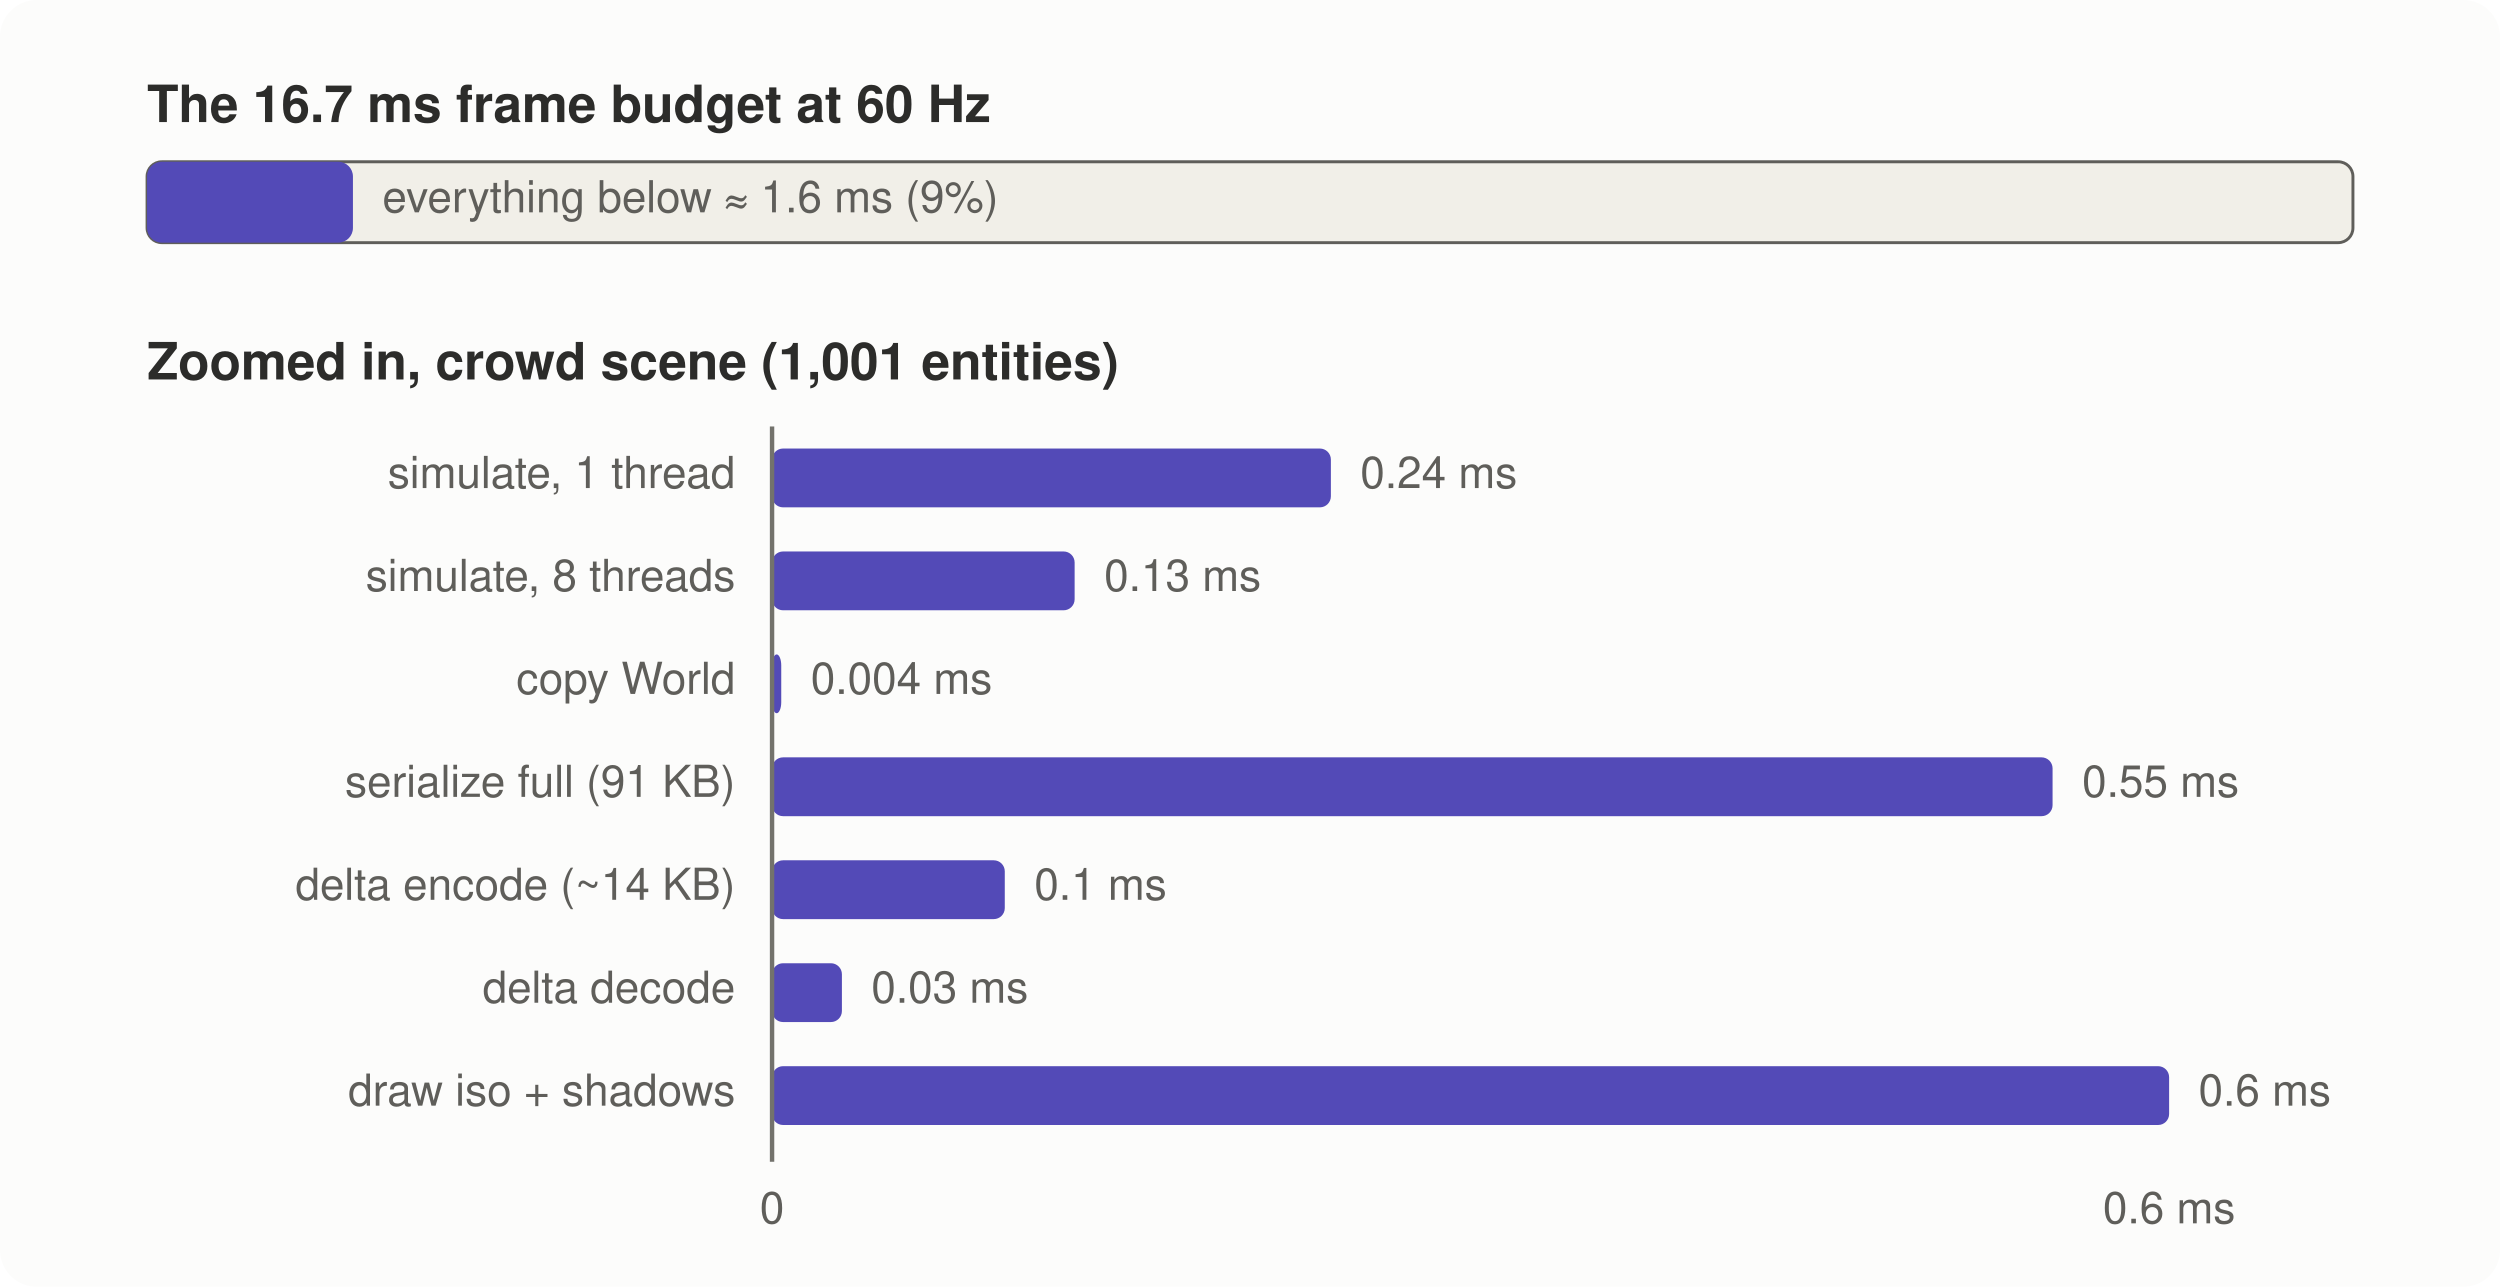
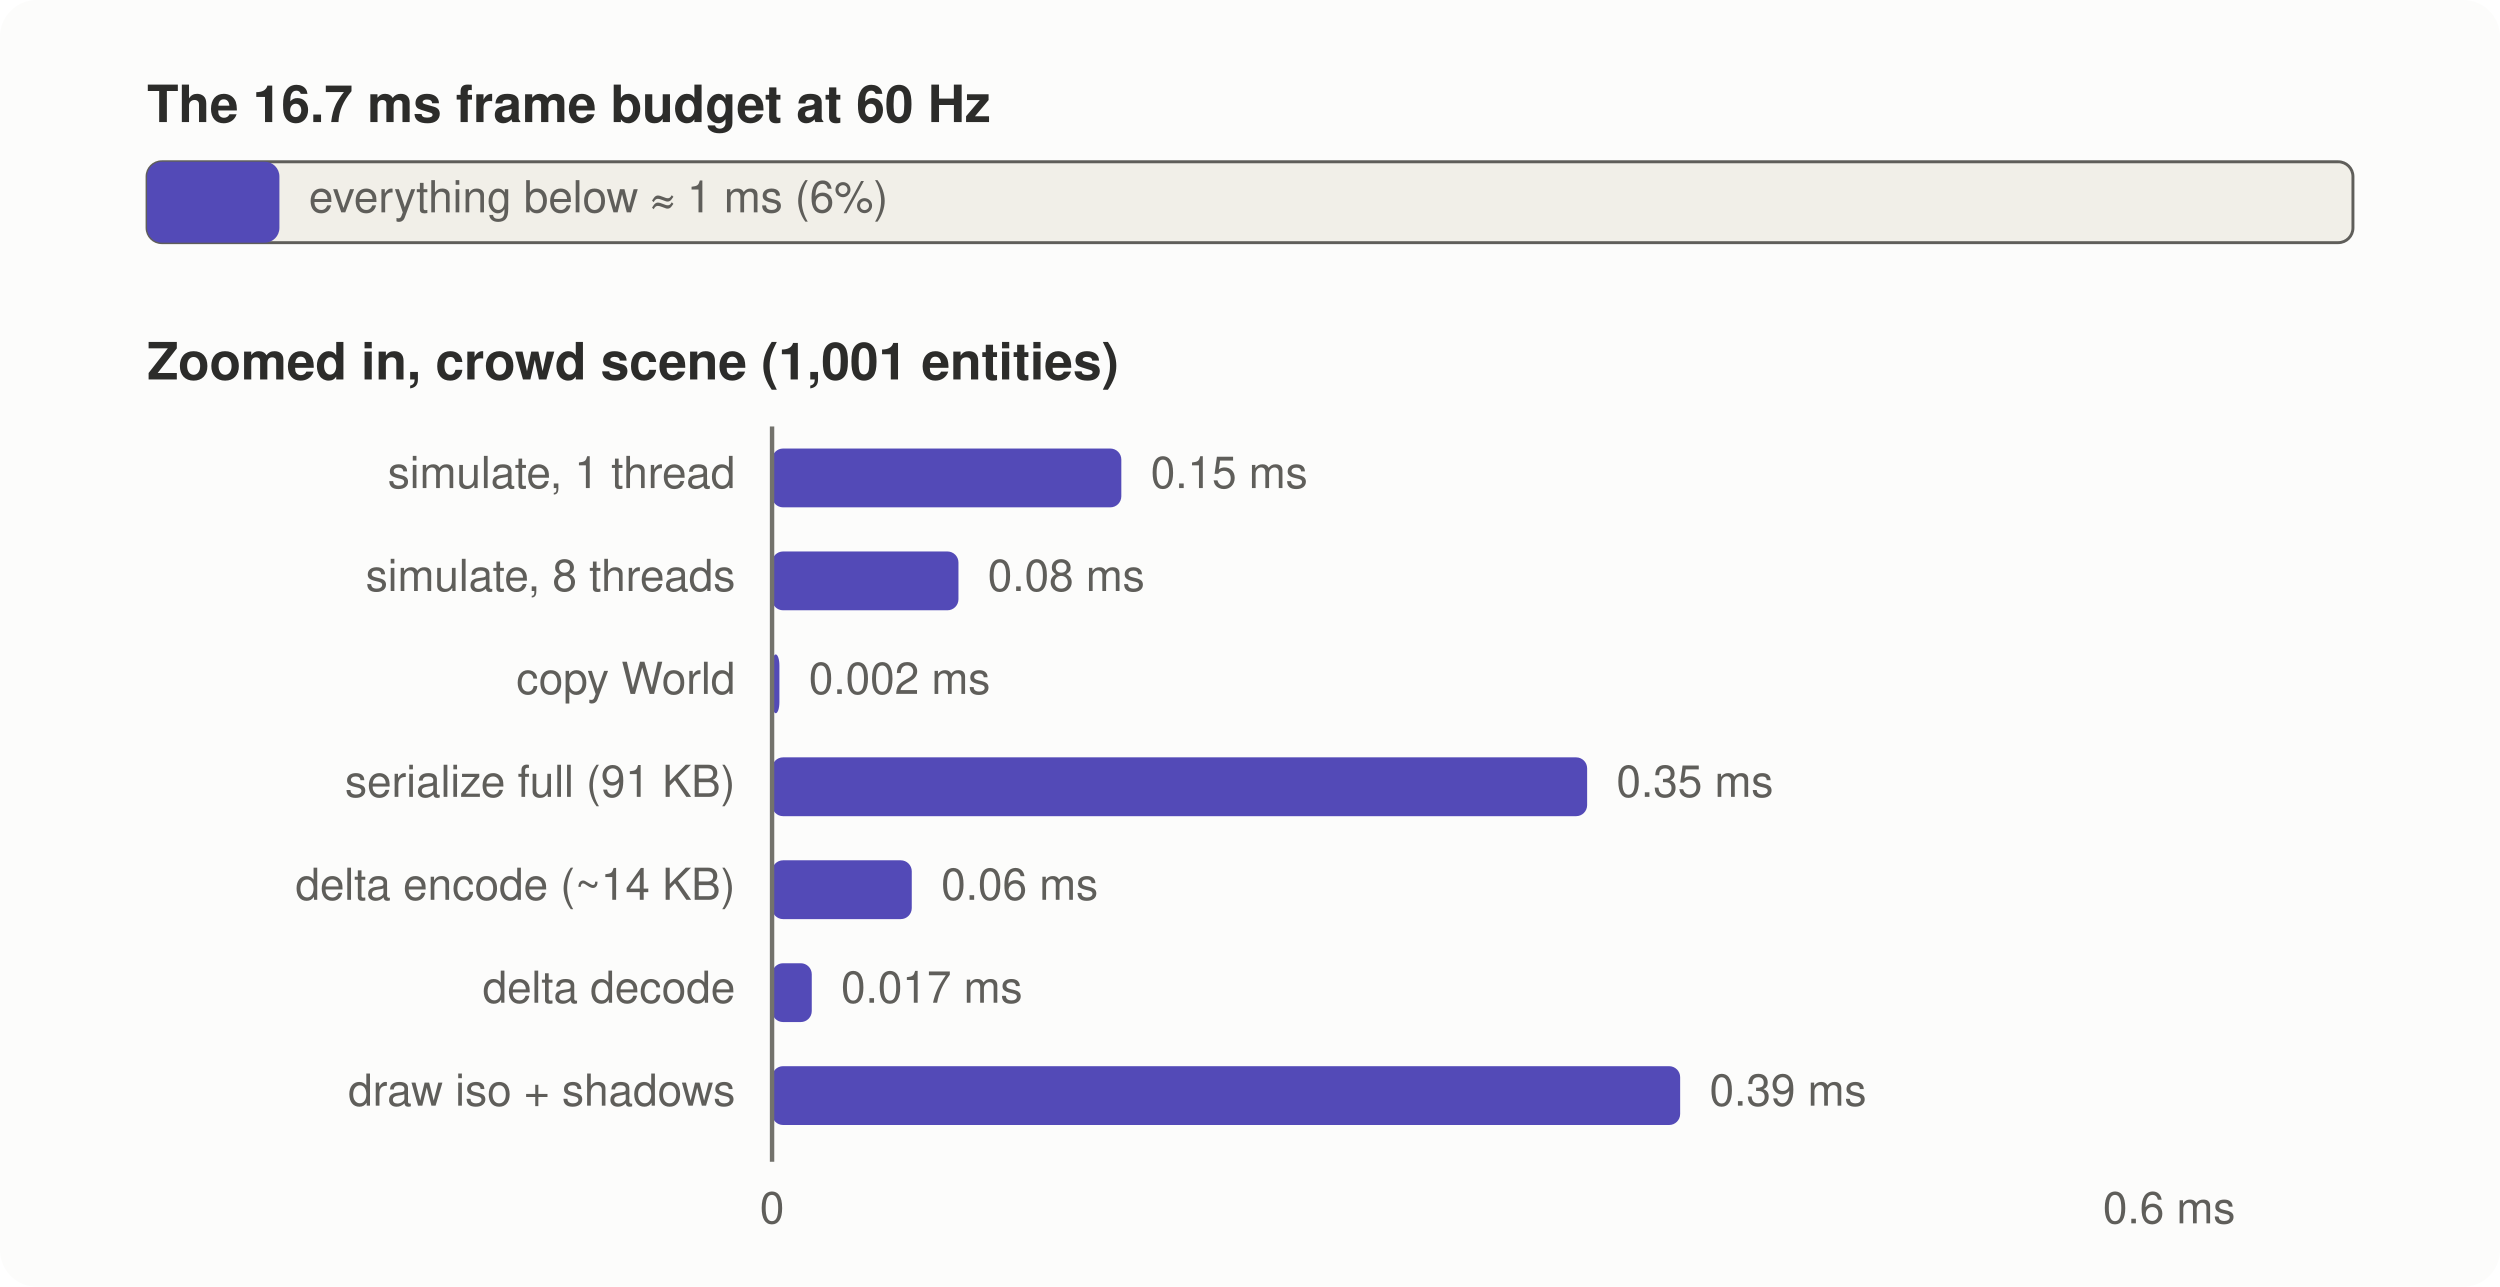
<svg xmlns="http://www.w3.org/2000/svg" width="680" height="350" viewBox="0 0 680 350" role="img">
  <style>text{font-family:"Segoe UI",system-ui,-apple-system,Helvetica,Arial,sans-serif;fill:#2C2C2A}.t{font-size:14px}.ts{font-size:12px;fill:#5F5E5A}.th{font-size:14px;font-weight:600}.mono{font-family:Consolas,"Cascadia Mono",Menlo,monospace;font-size:12px}.ln{stroke:#73726C;fill:none;stroke-width:1.2}.dash{stroke-dasharray:4 3}.frame{fill:none;stroke:#B4B2A9;stroke-width:0.8;stroke-dasharray:4 3}.mk{fill:#73726C}.bg{fill:#FCFCFB}.purple .f{fill:#EEEDFE;stroke:#534AB7;stroke-width:0.8}.purple .ff{fill:#534AB7}.purple .tt{fill:#3C3489}.purple .st{fill:#534AB7}.l-purple{stroke:#534AB7;fill:none;stroke-width:1.6}.m-purple{fill:#534AB7}.x-purple{fill:#534AB7}.teal .f{fill:#E1F5EE;stroke:#0F6E56;stroke-width:0.8}.teal .ff{fill:#0F6E56}.teal .tt{fill:#085041}.teal .st{fill:#0F6E56}.l-teal{stroke:#0F6E56;fill:none;stroke-width:1.6}.m-teal{fill:#0F6E56}.x-teal{fill:#0F6E56}.coral .f{fill:#FAECE7;stroke:#993C1D;stroke-width:0.8}.coral .ff{fill:#993C1D}.coral .tt{fill:#712B13}.coral .st{fill:#993C1D}.l-coral{stroke:#993C1D;fill:none;stroke-width:1.6}.m-coral{fill:#993C1D}.x-coral{fill:#993C1D}.amber .f{fill:#FAEEDA;stroke:#854F0B;stroke-width:0.8}.amber .ff{fill:#854F0B}.amber .tt{fill:#633806}.amber .st{fill:#854F0B}.l-amber{stroke:#854F0B;fill:none;stroke-width:1.6}.m-amber{fill:#854F0B}.x-amber{fill:#854F0B}.gray .f{fill:#F1EFE8;stroke:#5F5E5A;stroke-width:0.8}.gray .ff{fill:#5F5E5A}.gray .tt{fill:#444441}.gray .st{fill:#5F5E5A}.l-gray{stroke:#5F5E5A;fill:none;stroke-width:1.6}.m-gray{fill:#5F5E5A}.x-gray{fill:#5F5E5A}.blue .f{fill:#E6F1FB;stroke:#185FA5;stroke-width:0.8}.blue .ff{fill:#185FA5}.blue .tt{fill:#0C447C}.blue .st{fill:#185FA5}.l-blue{stroke:#185FA5;fill:none;stroke-width:1.6}.m-blue{fill:#185FA5}.x-blue{fill:#185FA5}@media (prefers-color-scheme: dark){.bg{fill:#1F1F1E}text{fill:#E8E6DE}.ts{fill:#B4B2A9}.ln{stroke:#9C9A92}.mk{fill:#9C9A92}.frame{stroke:#5F5E5A}.purple .f{fill:#3C3489;stroke:#AFA9EC}.purple .ff{fill:#AFA9EC}.purple .tt{fill:#CECBF6}.purple .st{fill:#AFA9EC}.l-purple{stroke:#AFA9EC}.m-purple{fill:#AFA9EC}.x-purple{fill:#AFA9EC}.teal .f{fill:#085041;stroke:#5DCAA5}.teal .ff{fill:#5DCAA5}.teal .tt{fill:#9FE1CB}.teal .st{fill:#5DCAA5}.l-teal{stroke:#5DCAA5}.m-teal{fill:#5DCAA5}.x-teal{fill:#5DCAA5}.coral .f{fill:#712B13;stroke:#F0997B}.coral .ff{fill:#F0997B}.coral .tt{fill:#F5C4B3}.coral .st{fill:#F0997B}.l-coral{stroke:#F0997B}.m-coral{fill:#F0997B}.x-coral{fill:#F0997B}.amber .f{fill:#633806;stroke:#EF9F27}.amber .ff{fill:#EF9F27}.amber .tt{fill:#FAC775}.amber .st{fill:#EF9F27}.l-amber{stroke:#EF9F27}.m-amber{fill:#EF9F27}.x-amber{fill:#EF9F27}.gray .f{fill:#444441;stroke:#B4B2A9}.gray .ff{fill:#B4B2A9}.gray .tt{fill:#D3D1C7}.gray .st{fill:#B4B2A9}.l-gray{stroke:#B4B2A9}.m-gray{fill:#B4B2A9}.x-gray{fill:#B4B2A9}.blue .f{fill:#0C447C;stroke:#85B7EB}.blue .ff{fill:#85B7EB}.blue .tt{fill:#B5D4F4}.blue .st{fill:#85B7EB}.l-blue{stroke:#85B7EB}.m-blue{fill:#85B7EB}.x-blue{fill:#85B7EB}}</style>
  <defs>
    <marker id="a-gray" viewBox="0 0 10 10" refX="8" refY="5" markerWidth="7" markerHeight="7" orient="auto-start-reverse">
      <path class="mk" d="M1 1L9 5L1 9z" />
    </marker>
    <marker id="a-purple" viewBox="0 0 10 10" refX="8" refY="5" markerWidth="7" markerHeight="7" orient="auto-start-reverse">
      <path class="m-purple" d="M1 1L9 5L1 9z" />
    </marker>
    <marker id="a-teal" viewBox="0 0 10 10" refX="8" refY="5" markerWidth="7" markerHeight="7" orient="auto-start-reverse">
      <path class="m-teal" d="M1 1L9 5L1 9z" />
    </marker>
    <marker id="a-coral" viewBox="0 0 10 10" refX="8" refY="5" markerWidth="7" markerHeight="7" orient="auto-start-reverse">
      <path class="m-coral" d="M1 1L9 5L1 9z" />
    </marker>
    <marker id="a-amber" viewBox="0 0 10 10" refX="8" refY="5" markerWidth="7" markerHeight="7" orient="auto-start-reverse">
      <path class="m-amber" d="M1 1L9 5L1 9z" />
    </marker>
    <marker id="a-gray" viewBox="0 0 10 10" refX="8" refY="5" markerWidth="7" markerHeight="7" orient="auto-start-reverse">
      <path class="m-gray" d="M1 1L9 5L1 9z" />
    </marker>
    <marker id="a-blue" viewBox="0 0 10 10" refX="8" refY="5" markerWidth="7" markerHeight="7" orient="auto-start-reverse">
      <path class="m-blue" d="M1 1L9 5L1 9z" />
    </marker>
  </defs>
  <rect class="bg" width="680" height="350" rx="10" />
  <text class="th" x="40" y="30" text-anchor="start" dominant-baseline="central">The 16.7 ms frame budget at 60 Hz</text>
  <g class="gray">
    <rect class="f" x="40" y="44" width="600" height="22" rx="4" />
  </g>
  <g class="purple">
-     <rect class="ff" x="40" y="44" width="56" height="22" rx="4" />
+     <rect class="ff" x="40" y="44" width="36" height="22" rx="4" />
  </g>
-   <text class="ts" x="104" y="55" text-anchor="start" dominant-baseline="central">everything below ≈ 1.6 ms (9%)</text>
+   <text class="ts" x="84" y="55" text-anchor="start" dominant-baseline="central">everything below ≈ 1 ms (6%)</text>
  <text class="th" x="40" y="100" text-anchor="start" dominant-baseline="central">Zoomed in, crowd scene (1,001 entities)</text>
  <text class="ts" x="200" y="130" text-anchor="end" dominant-baseline="central">simulate, 1 thread</text>
  <g class="purple">
-     <rect class="ff" x="210" y="122" width="152.0" height="16" rx="3" />
+     <rect class="ff" x="210" y="122" width="95.0" height="16" rx="3" />
  </g>
-   <text class="ts" x="370.0" y="130" text-anchor="start" dominant-baseline="central">0.24 ms</text>
+   <text class="ts" x="313.0" y="130" text-anchor="start" dominant-baseline="central">0.15 ms</text>
  <text class="ts" x="200" y="158" text-anchor="end" dominant-baseline="central">simulate, 8 threads</text>
  <g class="purple">
-     <rect class="ff" x="210" y="150" width="82.3" height="16" rx="3" />
+     <rect class="ff" x="210" y="150" width="50.7" height="16" rx="3" />
  </g>
-   <text class="ts" x="300.333" y="158" text-anchor="start" dominant-baseline="central">0.13 ms</text>
+   <text class="ts" x="268.667" y="158" text-anchor="start" dominant-baseline="central">0.08 ms</text>
  <text class="ts" x="200" y="186" text-anchor="end" dominant-baseline="central">copy World</text>
  <g class="purple">
-     <rect class="ff" x="210" y="178" width="2.5" height="16" rx="3" />
+     <rect class="ff" x="210" y="178" width="2.0" height="16" rx="3" />
  </g>
-   <text class="ts" x="220.533" y="186" text-anchor="start" dominant-baseline="central">0.004 ms</text>
+   <text class="ts" x="220" y="186" text-anchor="start" dominant-baseline="central">0.002 ms</text>
  <text class="ts" x="200" y="214" text-anchor="end" dominant-baseline="central">serialize full (91 KB)</text>
  <g class="purple">
-     <rect class="ff" x="210" y="206" width="348.3" height="16" rx="3" />
+     <rect class="ff" x="210" y="206" width="221.7" height="16" rx="3" />
  </g>
-   <text class="ts" x="566.333" y="214" text-anchor="start" dominant-baseline="central">0.55 ms</text>
+   <text class="ts" x="439.667" y="214" text-anchor="start" dominant-baseline="central">0.35 ms</text>
  <text class="ts" x="200" y="242" text-anchor="end" dominant-baseline="central">delta encode (~14 KB)</text>
  <g class="purple">
-     <rect class="ff" x="210" y="234" width="63.3" height="16" rx="3" />
+     <rect class="ff" x="210" y="234" width="38.0" height="16" rx="3" />
  </g>
-   <text class="ts" x="281.333" y="242" text-anchor="start" dominant-baseline="central">0.1 ms</text>
+   <text class="ts" x="256.0" y="242" text-anchor="start" dominant-baseline="central">0.06 ms</text>
  <text class="ts" x="200" y="270" text-anchor="end" dominant-baseline="central">delta decode</text>
  <g class="purple">
-     <rect class="ff" x="210" y="262" width="19.0" height="16" rx="3" />
+     <rect class="ff" x="210" y="262" width="10.8" height="16" rx="3" />
  </g>
-   <text class="ts" x="237.0" y="270" text-anchor="start" dominant-baseline="central">0.03 ms</text>
+   <text class="ts" x="228.767" y="270" text-anchor="start" dominant-baseline="central">0.017 ms</text>
  <text class="ts" x="200" y="298" text-anchor="end" dominant-baseline="central">draw iso + shadows</text>
  <g class="purple">
-     <rect class="ff" x="210" y="290" width="380.0" height="16" rx="3" />
+     <rect class="ff" x="210" y="290" width="247.0" height="16" rx="3" />
  </g>
-   <text class="ts" x="598.0" y="298" text-anchor="start" dominant-baseline="central">0.6 ms</text>
+   <text class="ts" x="465.0" y="298" text-anchor="start" dominant-baseline="central">0.39 ms</text>
  <path class="ln" d="M210 116 L210 316" />
  <text class="ts" x="210" y="330" text-anchor="middle" dominant-baseline="central">0</text>
  <text class="ts" x="590" y="330" text-anchor="middle" dominant-baseline="central">0.6 ms</text>
</svg>
